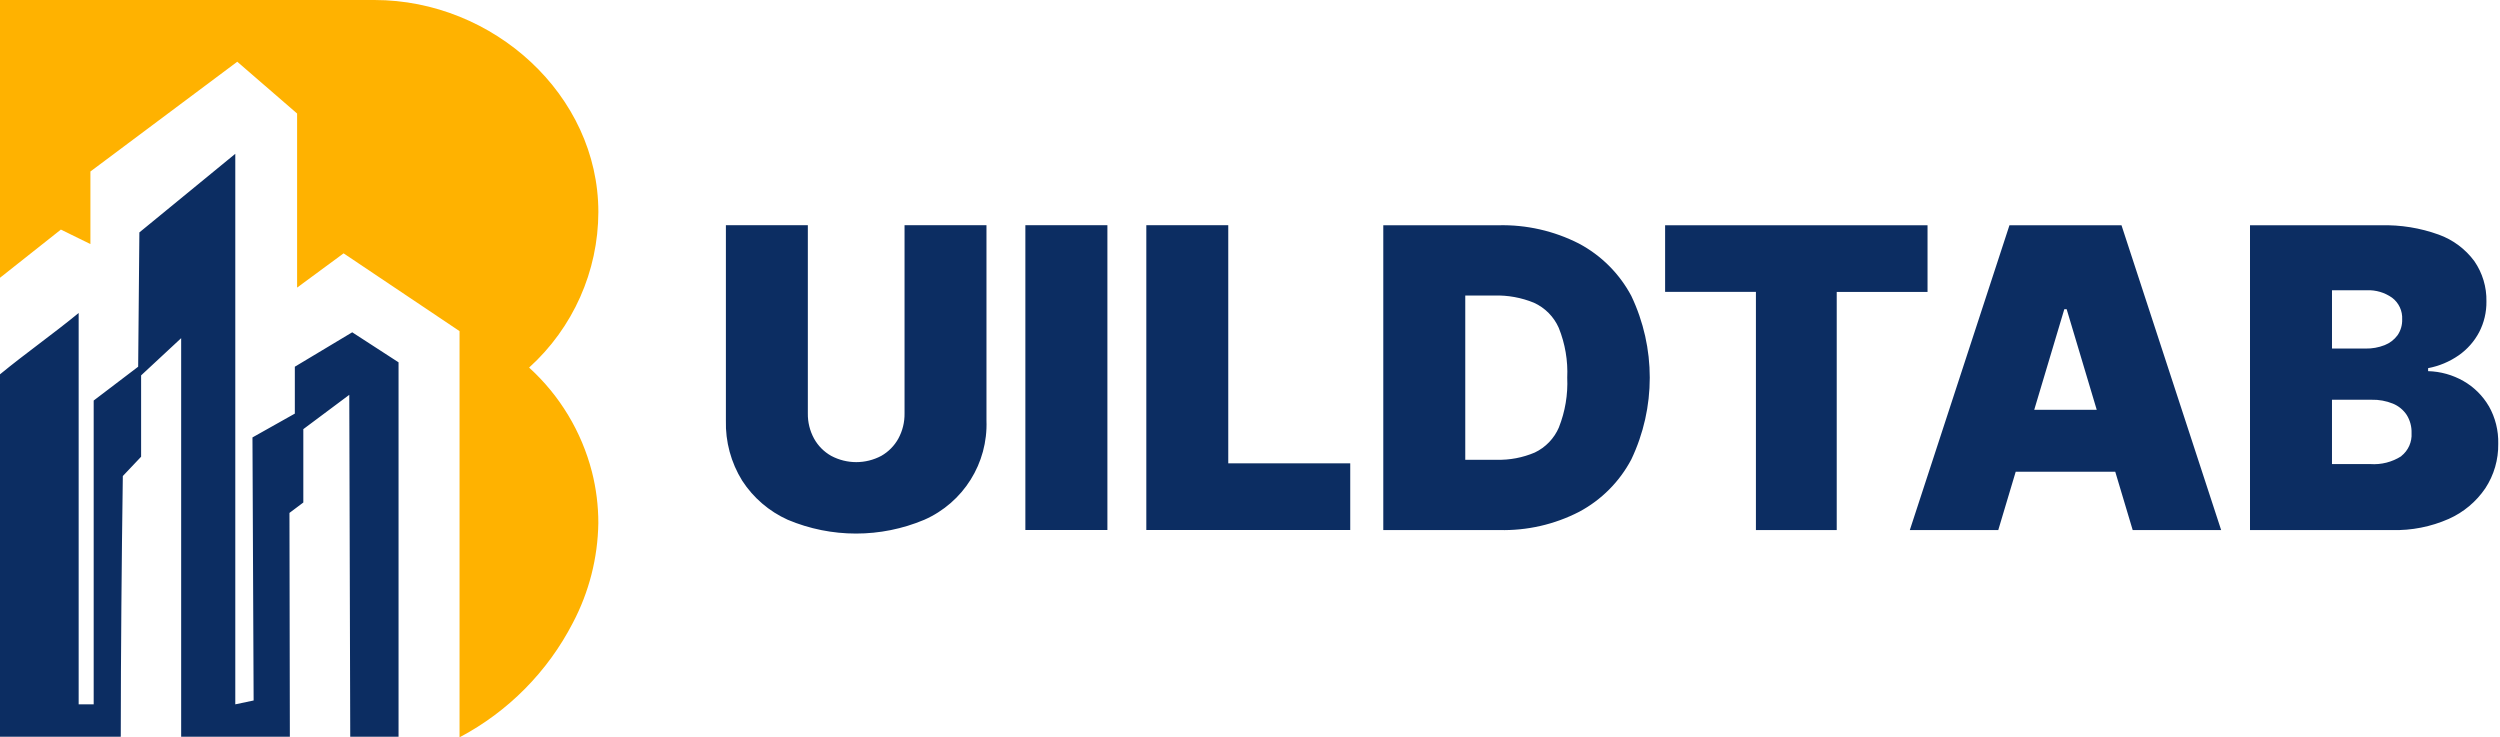
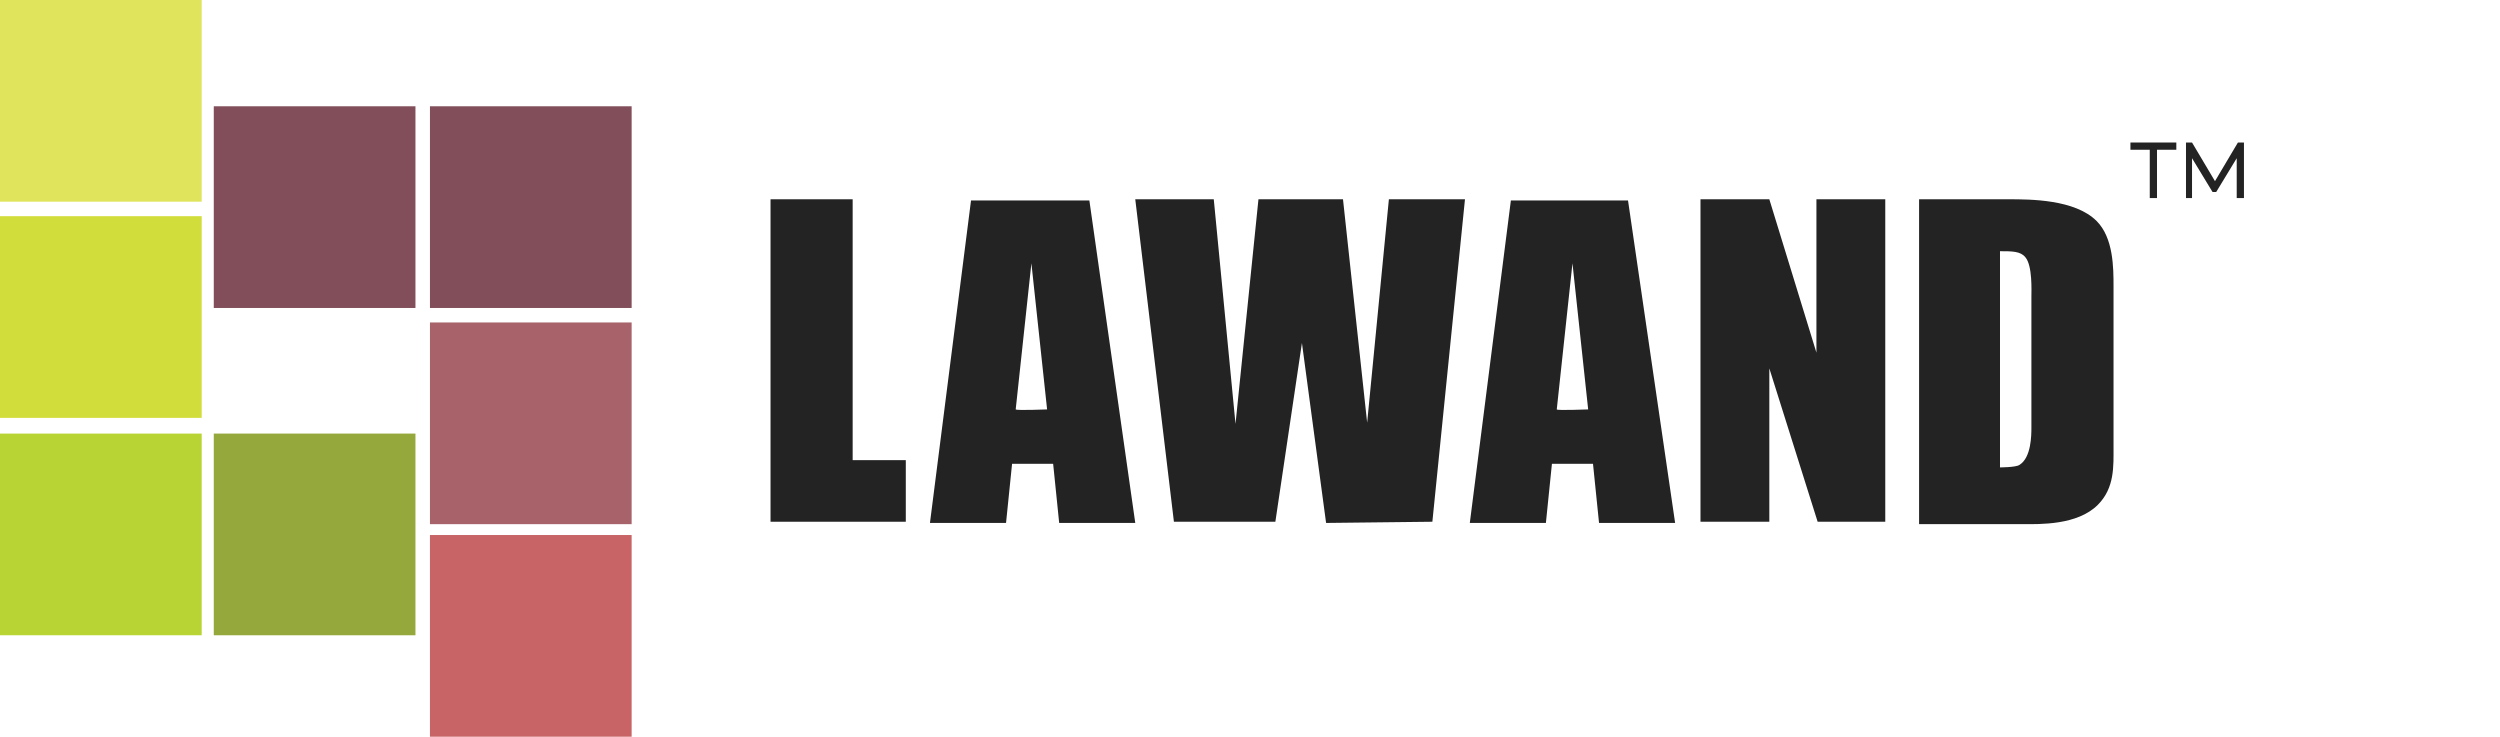
- <svg xmlns="http://www.w3.org/2000/svg" width="207" height="61" viewBox="0 0 207 61">
-   <defs>
-     <style> .cls-1 { fill: #ffb200; } .cls-2 { fill: #0c2d62; } </style>
-   </defs>
-   <path class="cls-1" d="M387.052,200.05a22.256,22.256,0,0,0,9.379-9.475,18.334,18.334,0,0,0,2.111-8.261,17.162,17.162,0,0,0-.532-4.256,17.578,17.578,0,0,0-5.2-8.622,17.43,17.43,0,0,0,5.734-12.882C398.542,146.873,389.86,139,380,139H349v23l5.041-3.991,2.445,1.2V153.2l12.16-9.089L373.6,148.4v14.414l3.85-2.837,9.6,6.44V200.05Z" transform="translate(-349 -139)" />
-   <path id="Shape_3_copy" data-name="Shape 3 copy" class="cls-2" d="M423.893,157.647h6.787v16.166a8.638,8.638,0,0,1-5.151,8.226,14.567,14.567,0,0,1-11.3,0,8.82,8.82,0,0,1-3.777-3.242,9.007,9.007,0,0,1-1.348-4.984V157.647h6.785v15.576a4.228,4.228,0,0,0,.513,2.09,3.694,3.694,0,0,0,1.423,1.434,4.411,4.411,0,0,0,4.144,0,3.707,3.707,0,0,0,1.415-1.434,4.227,4.227,0,0,0,.512-2.09V157.647Zm16.8,0v25.237H433.9V157.647h6.786Zm3.222,25.237V157.647H450.7v19.716H460.8v5.521H443.91ZM484.072,163.5a10.49,10.49,0,0,0-4.345-4.338,13.935,13.935,0,0,0-6.671-1.51h-9.52v25.237h9.617a13.683,13.683,0,0,0,6.6-1.511,10.449,10.449,0,0,0,4.32-4.338A15.757,15.757,0,0,0,484.072,163.5Zm-5.993,10.886a4.088,4.088,0,0,1-2,2.084,7.556,7.556,0,0,1-3.166.6h-2.589v-13.6h2.393a8.04,8.04,0,0,1,3.3.6,4.1,4.1,0,0,1,2.05,2.081,9.817,9.817,0,0,1,.7,4.118A9.96,9.96,0,0,1,478.079,174.381Zm8.792-11.214v-5.52H508.6v5.52h-7.519v19.717H494.39V163.167h-7.519Zm38.716,19.717h7.324l-8.251-25.237h-9.277l-8.25,25.237h7.323l1.445-4.832h8.241Zm-8.153-9.957,2.491-8.331h0.194l2.491,8.331h-5.176Zm37.641-.3a5.718,5.718,0,0,0-2.1-2.082,6.248,6.248,0,0,0-2.928-.819v-0.248a6.58,6.58,0,0,0,2.538-1.065,5.431,5.431,0,0,0,1.691-1.917,5.362,5.362,0,0,0,.6-2.539,5.665,5.665,0,0,0-1-3.338,6.329,6.329,0,0,0-2.941-2.194,13.031,13.031,0,0,0-4.8-.776H535.3v25.237h11.765a10.931,10.931,0,0,0,4.687-.924,7.191,7.191,0,0,0,3.033-2.538,6.526,6.526,0,0,0,1.069-3.686A6.019,6.019,0,0,0,555.075,172.625Zm-12.987-9.6h2.881a3.4,3.4,0,0,1,2.1.621,2.106,2.106,0,0,1,.831,1.793,2.2,2.2,0,0,1-.384,1.313,2.435,2.435,0,0,1-1.069.819,4.083,4.083,0,0,1-1.575.282h-2.783v-4.828Zm5.737,13.743a4.211,4.211,0,0,1-2.563.65h-3.174v-5.326h3.271a4.425,4.425,0,0,1,1.777.322,2.523,2.523,0,0,1,1.141.938,2.681,2.681,0,0,1,.4,1.5A2.247,2.247,0,0,1,547.825,176.764ZM349,200h10c0-3.6.022-7.17,0.05-10.766,0.029-3.613.068-7.205,0.12-10.818l1.514-1.6v-6.734L364,167v33h9l-0.033-18.531,1.148-.862v-6.074l3.805-2.841q0.041,14.154.08,28.308h4V169l-3.836-2.486-4.752,2.85v3.883l-3.508,1.972L370,197l-1.518.319V151.735l-7.942,6.51-0.1,11.119-3.683,2.8v25.152h-1.244v-32.4c-2.122,1.744-4.395,3.337-6.517,5.081v30Z" transform="translate(-349 -139)" />
+ <svg xmlns="http://www.w3.org/2000/svg" version="1.1" id="Layer_1" x="0px" y="0px" viewBox="0 0 207 61" style="enable-background:new 0 0 207 61;" xml:space="preserve">
+   <style type="text/css">
+ 	.st0{fill:#232323;}
+ 	.st1{fill:#E0E45D;}
+ 	.st2{fill:#D1DD3A;}
+ 	.st3{fill:#B8D434;}
+ 	.st4{fill:#95A83B;}
+ 	.st5{fill:#814E59;}
+ 	.st6{fill:#A86269;}
+ 	.st7{fill:#C86465;}
+ </style>
+   <g>
+     <g>
+       <g>
+         <path class="st0" d="M70.6,16.5v21.6H75v5.1H63.8V16.5H70.6z" />
+         <path class="st0" d="M94,43.3l-6.3,0l-0.5-4.9c0,0-2.8,0-3.4,0l-0.5,4.9l-6.3,0l3.4-26.7h9.8L94,43.3z M86.7,33.9l-1.3-12.1     l-1.3,12.1C84.2,34,86.7,33.9,86.7,33.9z" />
+         <path class="st0" d="M100.5,16.5l1.8,18.6l1.9-18.6h7l2,18.5l1.8-18.5h6.3l-2.7,26.7l-8.8,0.1l-2-14.9l-2.2,14.8h-8.4L94,16.5     H100.5z" />
+         <path class="st0" d="M138.7,43.3l-6.3,0l-0.5-4.9c0,0-2.8,0-3.4,0l-0.5,4.9l-6.3,0l3.4-26.7h9.7L138.7,43.3z M131.5,33.9     l-1.3-12.1l-1.3,12.1C128.9,34,131.5,33.9,131.5,33.9z" />
+         <path class="st0" d="M146.5,16.5l3.9,12.7V16.5h5.7v26.7h-5.6l-4-12.7v12.7h-5.7V16.5H146.5z" />
+         <path class="st0" d="M173.6,18.3c1.4,1.4,1.4,3.9,1.4,5.4v13.3c0,1.6,0.1,3.4-1.3,4.8c-1.7,1.7-4.8,1.6-6.2,1.6h-8.6V16.5h7.4     C168.1,16.5,171.8,16.5,173.6,18.3z M167.2,38.5c1-0.6,1-2.5,1-3.1V24.6c0-0.5,0.1-2.6-0.5-3.3c-0.4-0.5-1.1-0.5-2.1-0.5v17.9     C165.6,38.7,166.9,38.7,167.2,38.5z" />
+       </g>
+     </g>
+     <g>
+       <g>
+         <path class="st0" d="M178,12.4h-1.6v-0.6h3.8v0.6h-1.6v4H178V12.4z" />
+         <path class="st0" d="M185.2,16.4l0-3.3l-1.7,2.8h-0.3l-1.7-2.8v3.3H181v-4.6h0.5l1.9,3.2l1.9-3.2h0.5l0,4.6H185.2z" />
+       </g>
+     </g>
+   </g>
+   <g>
+     <rect y="0" class="st1" width="16.7" height="16.7" />
+     <rect y="17.9" class="st2" width="16.7" height="16.7" />
+     <rect y="35.9" class="st3" width="16.7" height="16.7" />
+     <rect x="17.7" y="35.9" class="st4" width="16.7" height="16.7" />
+     <rect x="17.7" y="8.8" class="st5" width="16.7" height="16.7" />
+     <rect x="35.6" y="8.8" class="st5" width="16.7" height="16.7" />
+     <rect x="35.6" y="26.7" class="st6" width="16.7" height="16.7" />
+     <rect x="35.6" y="44.3" class="st7" width="16.7" height="16.7" />
+   </g>
</svg>
